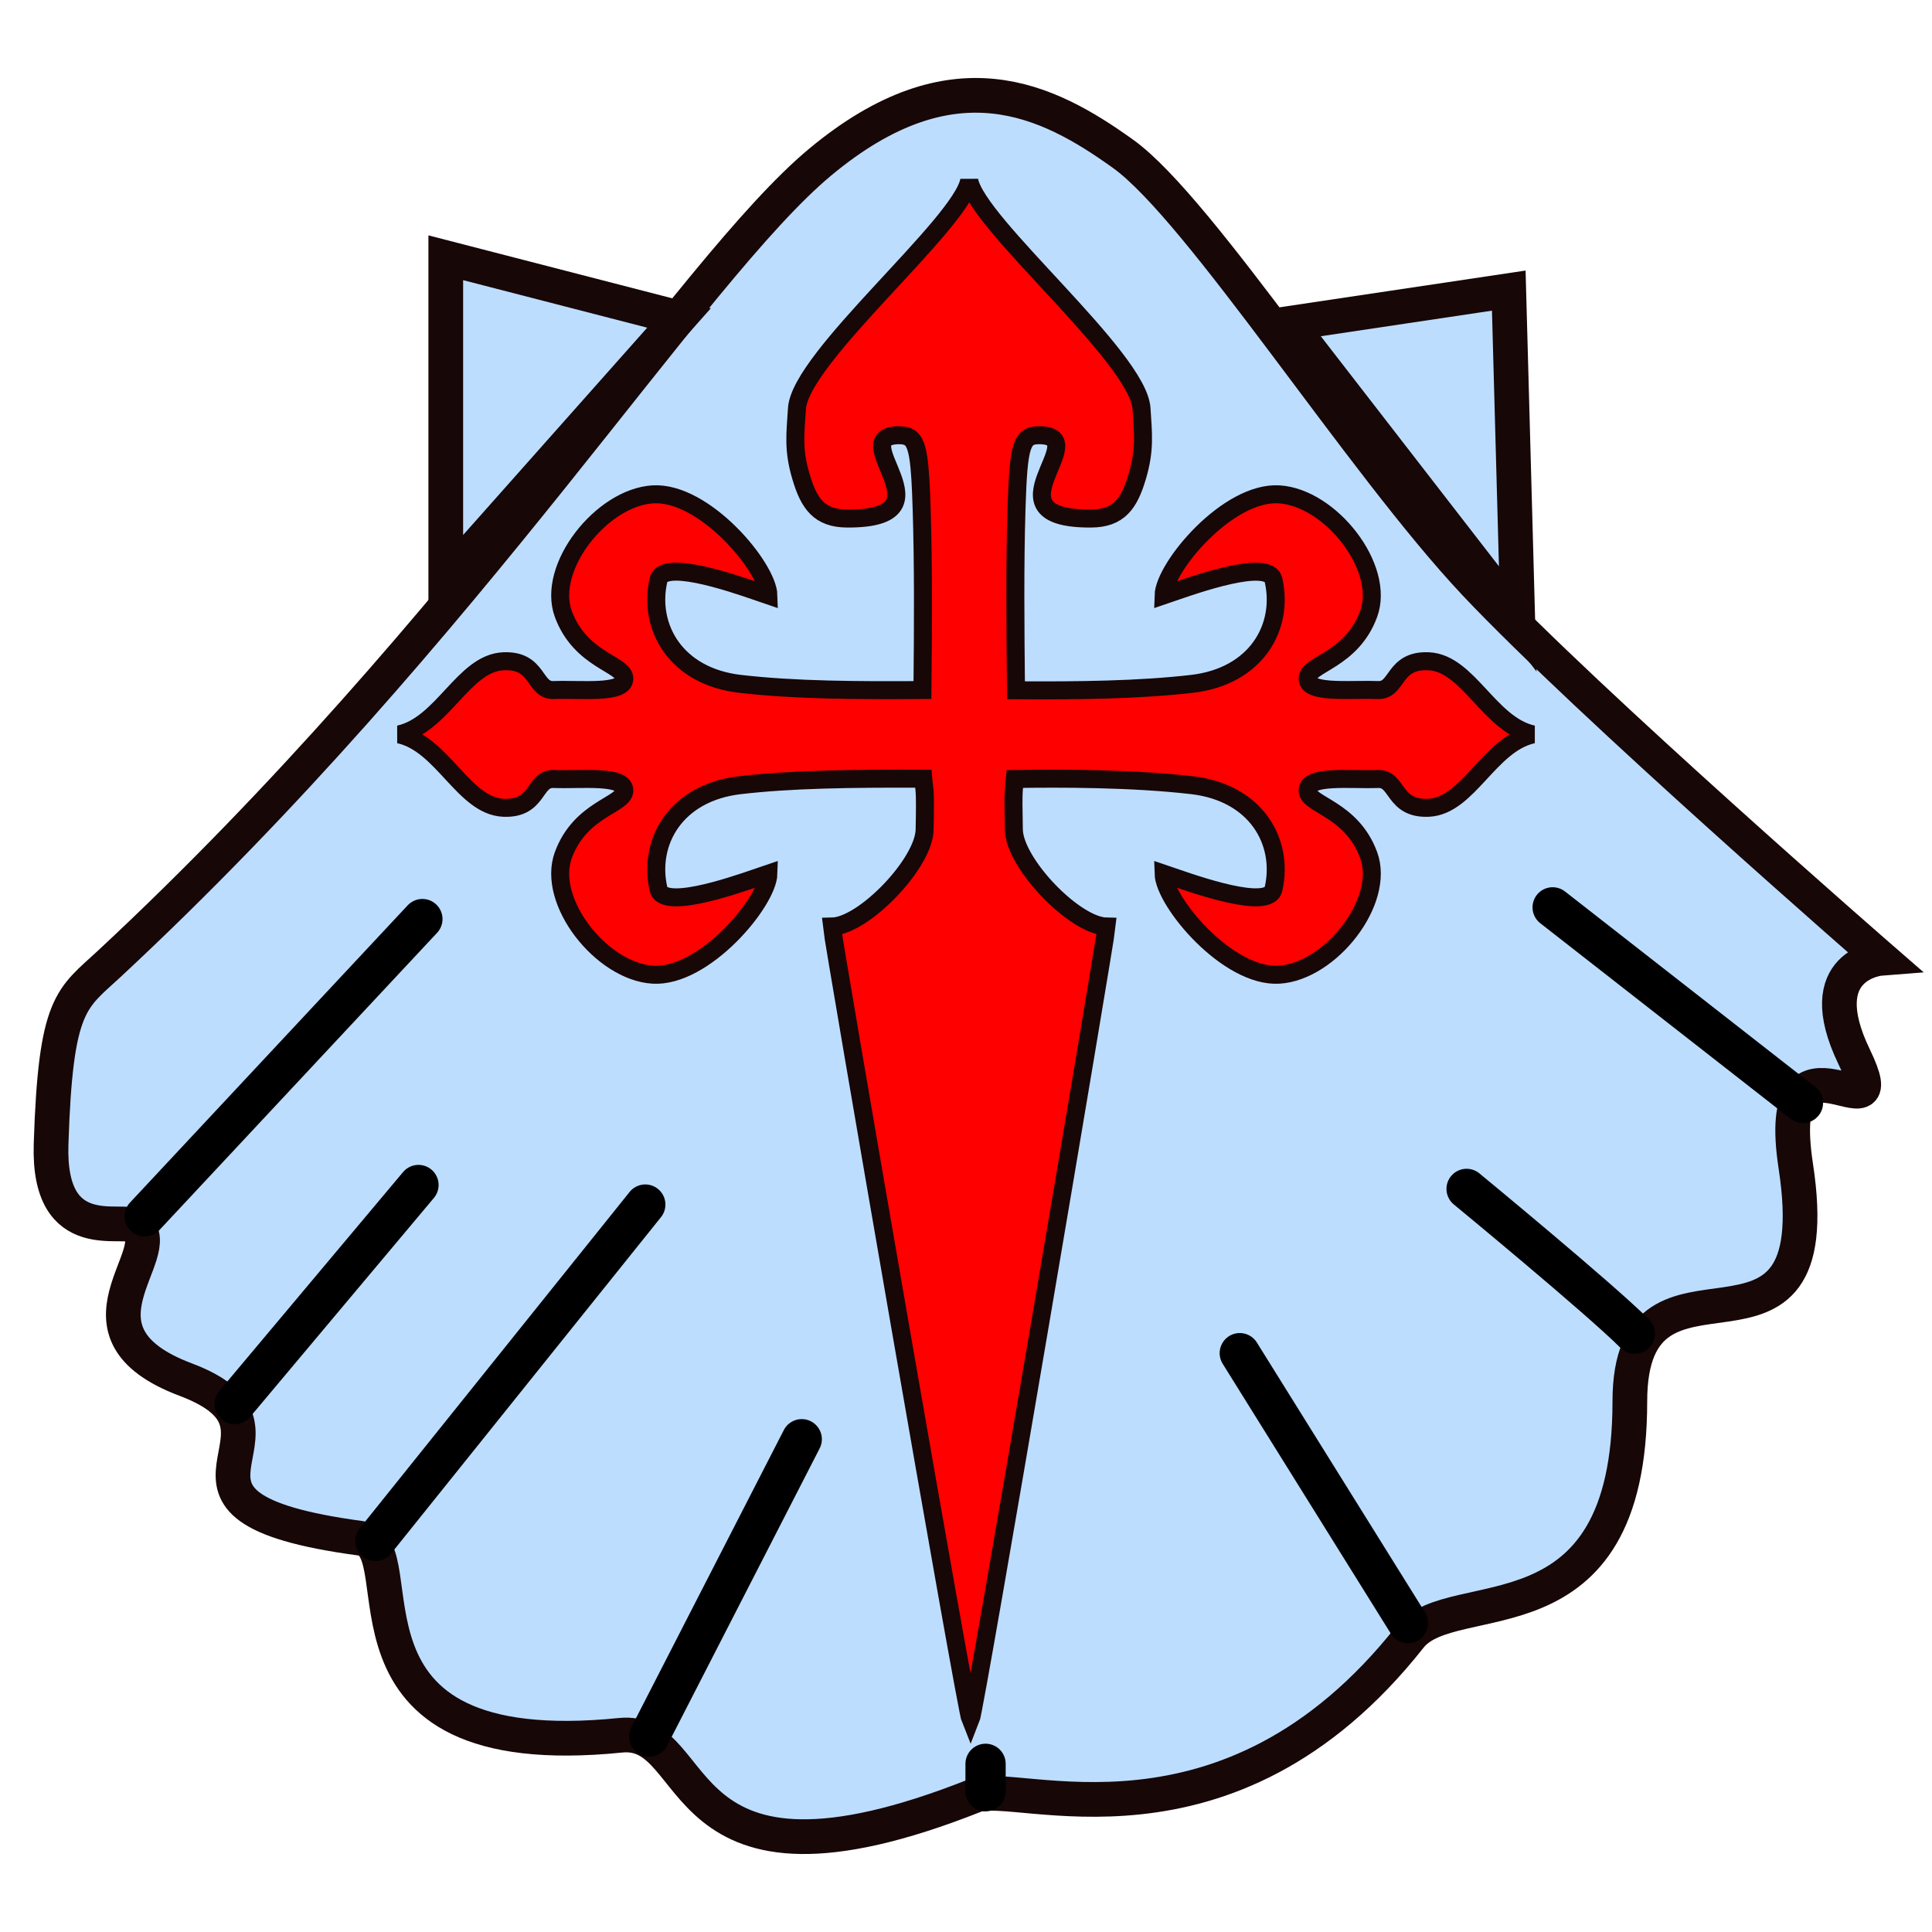
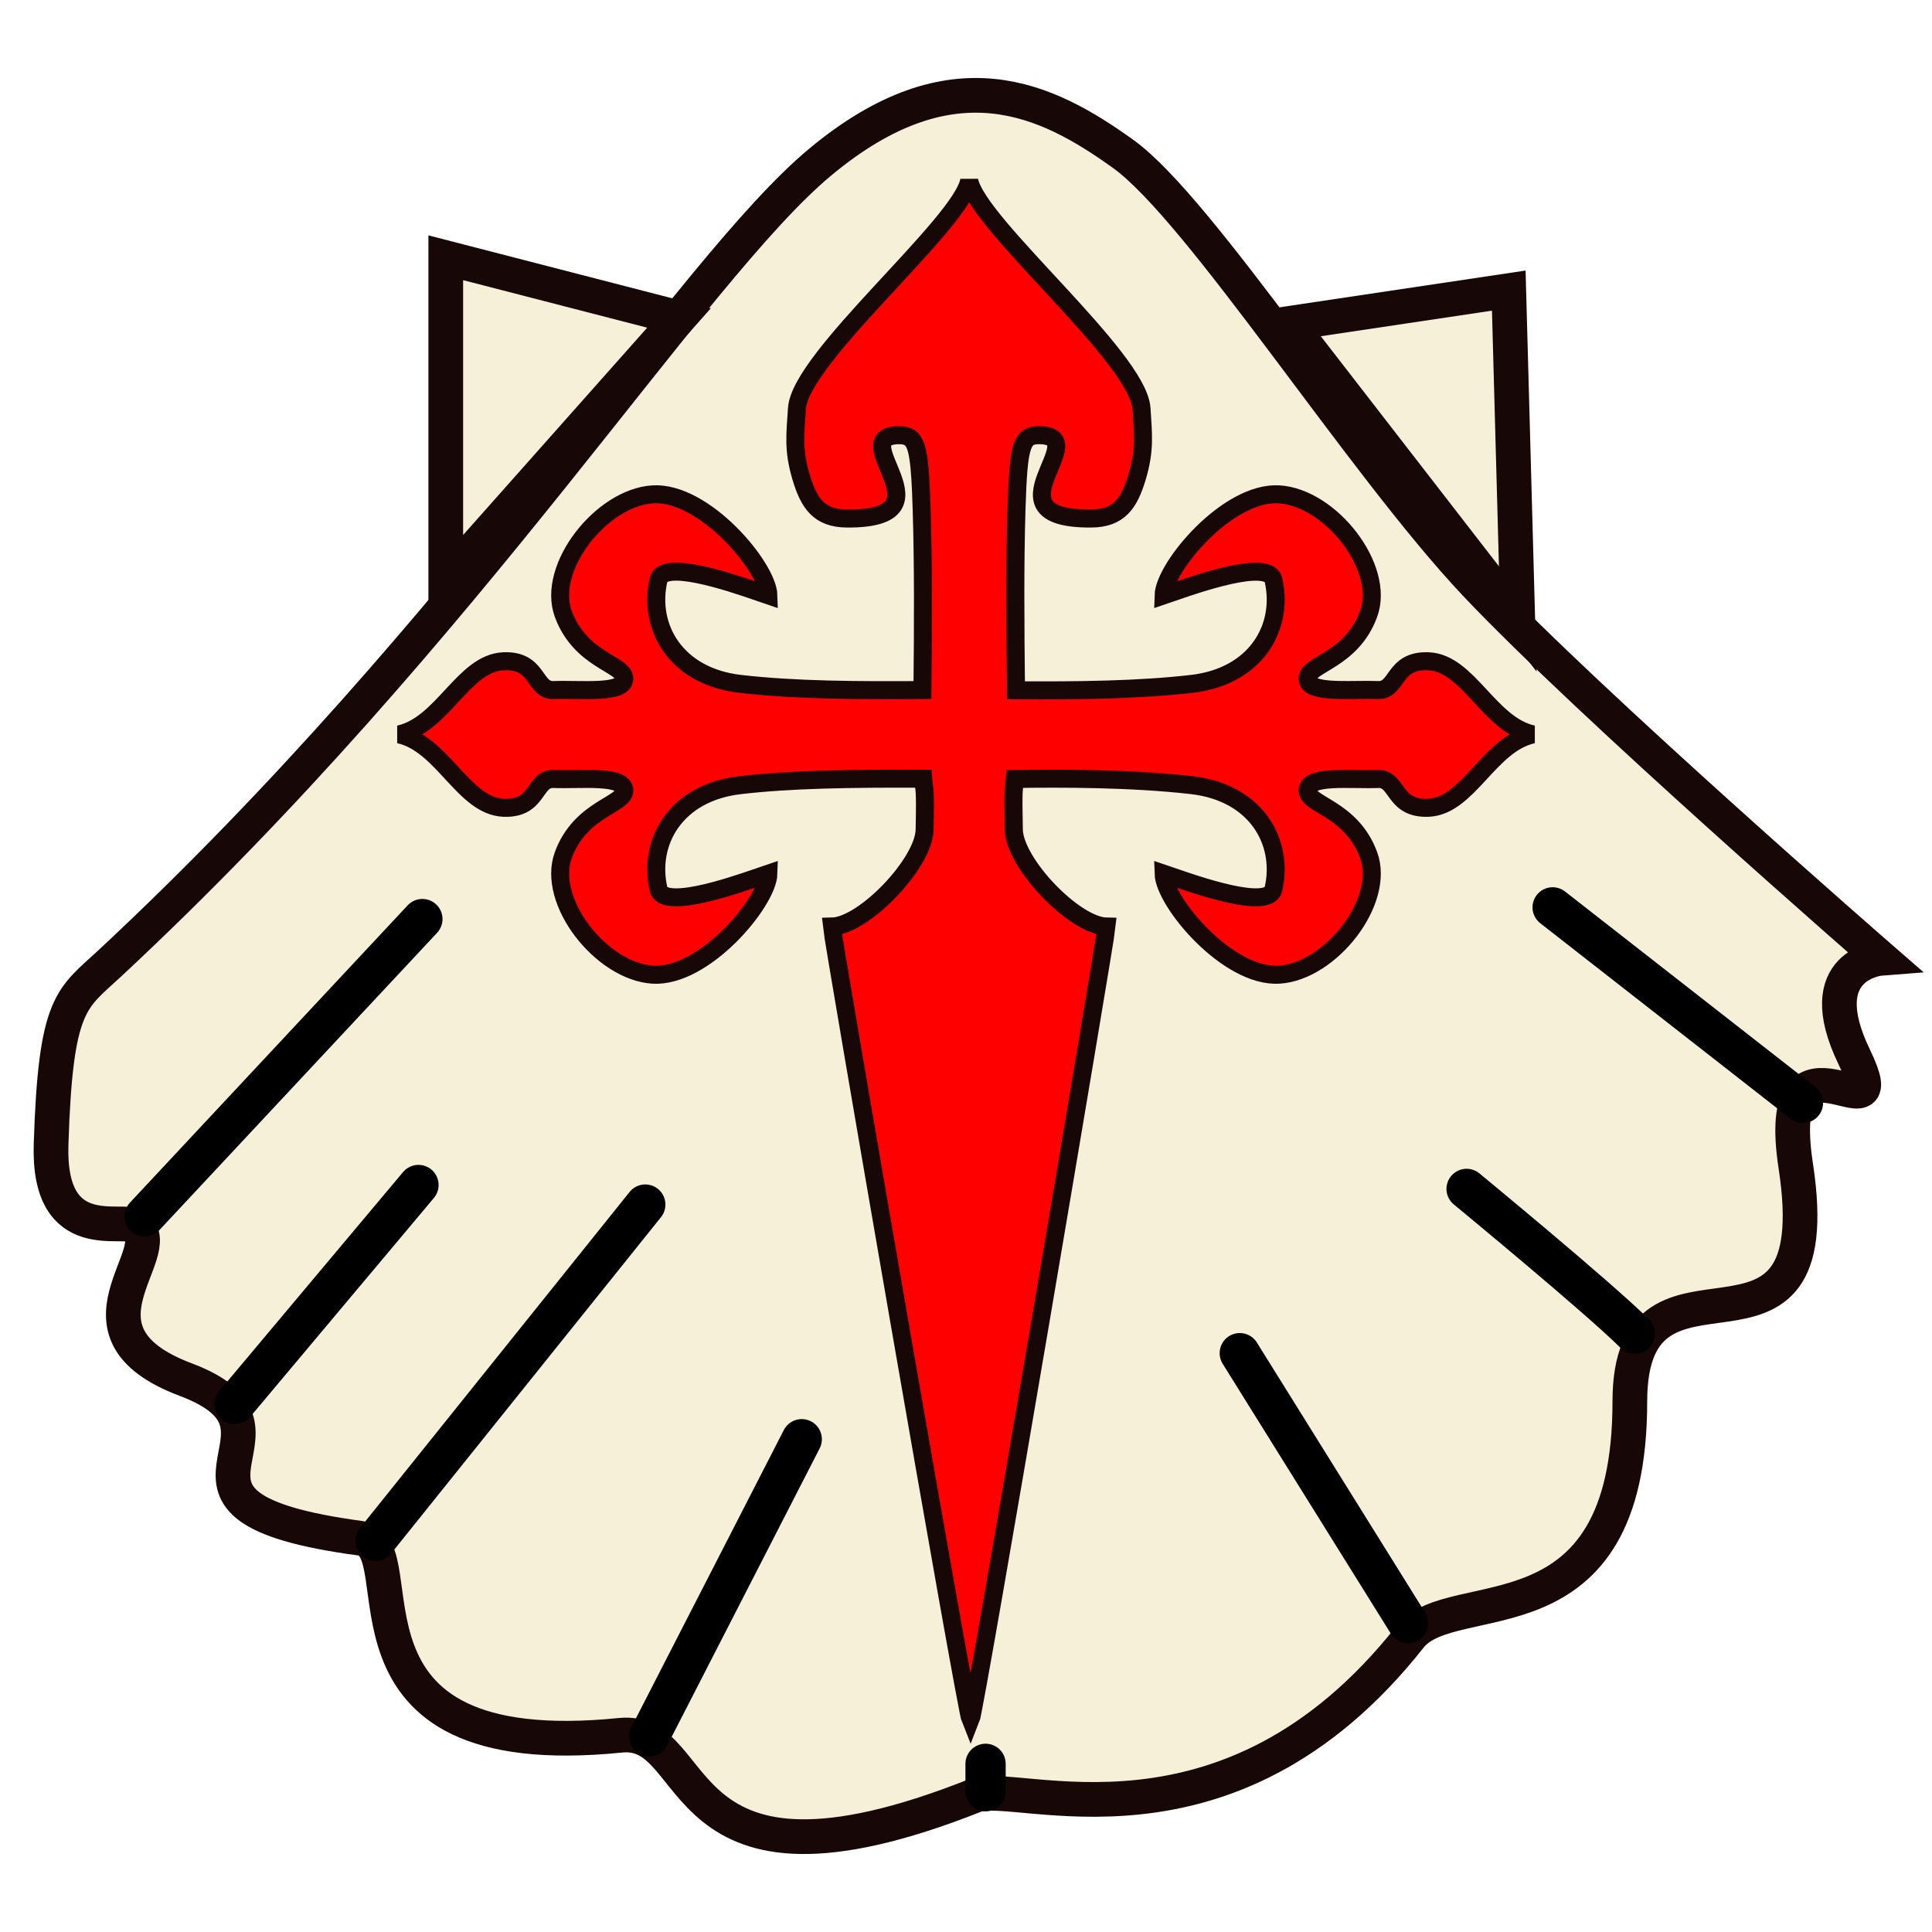
<svg xmlns="http://www.w3.org/2000/svg" width="48" height="48" id="svg2" version="1.0">
  <defs id="defs4">
    </defs>
  <g id="layer2" style="display:inline">
-     <g id="g3217" style="fill:#bdddff;fill-opacity:1;stroke:#170707;stroke-opacity:1">
-       <path id="path3199" d="M 20.38,4.025 C 17.137,6.722 11.695,15.589 2.718,23.943 C 1.775,24.82 1.38,24.894 1.269,28.429 C 1.187,31.014 3.084,30.219 3.386,30.469 C 4.187,31.13 1.495,33.101 4.612,34.275 C 8.03,35.563 2.926,37.411 8.958,38.218 C 10.401,38.411 7.84,43.88 15.421,43.112 C 17.527,42.899 16.534,47.658 24.224,44.608 C 25.245,44.203 30.48,46.432 35.033,40.665 C 36.096,39.319 40.493,40.961 40.493,34.819 C 40.493,30.333 45.508,34.819 44.616,28.973 C 44.011,25.006 47.179,28.565 46.065,26.254 C 44.951,23.943 46.734,23.807 46.734,23.807 C 46.734,23.807 39.476,17.494 36.649,14.494 C 33.822,11.493 29.829,5.203 27.901,3.821 C 26.024,2.475 23.675,1.284 20.38,4.025 z" style="fill:#bdddff;fill-opacity:1;fill-rule:evenodd;stroke:#170707;stroke-width:0.862;stroke-linecap:butt;stroke-linejoin:miter;stroke-miterlimit:4;stroke-dasharray:none;stroke-opacity:1" />
-       <path id="path3203" d="M 16.87,7.9 L 11.075,6.404 L 11.075,14.426 L 16.87,7.9 z" style="fill:#bdddff;fill-opacity:1;fill-rule:evenodd;stroke:#170707;stroke-width:0.862;stroke-linecap:butt;stroke-linejoin:miter;stroke-miterlimit:4;stroke-dasharray:none;stroke-opacity:1" />
-       <path id="path3205" d="M 32.024,8.036 L 37.485,7.22 L 37.708,15.377 L 32.024,8.036 z" style="fill:#bdddff;fill-opacity:1;fill-rule:evenodd;stroke:#170707;stroke-width:0.862;stroke-linecap:butt;stroke-linejoin:miter;stroke-miterlimit:4;stroke-dasharray:none;stroke-opacity:1" />
+     <g id="g3217" style="fill:#f6f0d8;fill-opacity:1;stroke:#170707;stroke-opacity:1">
+       <path id="path3199" d="M 20.38,4.025 C 17.137,6.722 11.695,15.589 2.718,23.943 C 1.775,24.82 1.38,24.894 1.269,28.429 C 1.187,31.014 3.084,30.219 3.386,30.469 C 4.187,31.13 1.495,33.101 4.612,34.275 C 8.03,35.563 2.926,37.411 8.958,38.218 C 10.401,38.411 7.84,43.88 15.421,43.112 C 17.527,42.899 16.534,47.658 24.224,44.608 C 25.245,44.203 30.48,46.432 35.033,40.665 C 36.096,39.319 40.493,40.961 40.493,34.819 C 40.493,30.333 45.508,34.819 44.616,28.973 C 44.011,25.006 47.179,28.565 46.065,26.254 C 44.951,23.943 46.734,23.807 46.734,23.807 C 46.734,23.807 39.476,17.494 36.649,14.494 C 33.822,11.493 29.829,5.203 27.901,3.821 C 26.024,2.475 23.675,1.284 20.38,4.025 z" style="fill:#f6f0d8;fill-opacity:1;fill-rule:evenodd;stroke:#170707;stroke-width:0.862;stroke-linecap:butt;stroke-linejoin:miter;stroke-miterlimit:4;stroke-dasharray:none;stroke-opacity:1" />
+       <path id="path3203" d="M 16.87,7.9 L 11.075,6.404 L 11.075,14.426 L 16.87,7.9 z" style="fill:#f6f0d8;fill-opacity:1;fill-rule:evenodd;stroke:#170707;stroke-width:0.862;stroke-linecap:butt;stroke-linejoin:miter;stroke-miterlimit:4;stroke-dasharray:none;stroke-opacity:1" />
+       <path id="path3205" d="M 32.024,8.036 L 37.485,7.22 L 37.708,15.377 L 32.024,8.036 z" style="fill:#f6f0d8;fill-opacity:1;fill-rule:evenodd;stroke:#170707;stroke-width:0.862;stroke-linecap:butt;stroke-linejoin:miter;stroke-miterlimit:4;stroke-dasharray:none;stroke-opacity:1" />
    </g>
    <path style="fill:none;fill-rule:evenodd;stroke:#000000;stroke-width:1px;stroke-linecap:round;stroke-linejoin:miter;stroke-opacity:1" d="M 3.595,30.219 L 10.494,22.834" id="path3222" />
    <path style="fill:none;fill-rule:evenodd;stroke:#000000;stroke-width:1px;stroke-linecap:round;stroke-linejoin:round;stroke-opacity:1" d="M 5.83,34.883 L 10.397,29.441" id="path3224" />
    <path style="fill:none;fill-rule:evenodd;stroke:#000000;stroke-width:1px;stroke-linecap:round;stroke-linejoin:miter;stroke-opacity:1" d="M 9.328,38.283 L 16.032,29.927" id="path3226" />
    <path style="fill:none;fill-rule:evenodd;stroke:#000000;stroke-width:1px;stroke-linecap:round;stroke-linejoin:miter;stroke-opacity:1" d="M 16.13,43.142 L 19.919,35.757" id="path3228" />
    <path style="fill:none;fill-rule:evenodd;stroke:#000000;stroke-width:1px;stroke-linecap:round;stroke-linejoin:miter;stroke-opacity:1" d="M 24.486,44.502 L 24.486,43.822" id="path3232" />
    <path style="fill:none;fill-rule:evenodd;stroke:#000000;stroke-width:1px;stroke-linecap:round;stroke-linejoin:miter;stroke-opacity:1" d="M 34.98,40.324 L 30.802,33.619" id="path3234" />
    <path style="fill:none;fill-rule:evenodd;stroke:#000000;stroke-width:1px;stroke-linecap:round;stroke-linejoin:miter;stroke-opacity:1" d="M 40.615,33.134 C 39.741,32.259 36.437,29.538 36.437,29.538" id="path3236" />
    <path style="fill:none;fill-rule:evenodd;stroke:#000000;stroke-width:1px;stroke-linecap:round;stroke-linejoin:miter;marker-end:none;stroke-opacity:1" d="M 44.794,27.401 L 38.575,22.543" id="path3238" />
  </g>
  <g id="layer3">
    <path id="path9214" style="fill:#ff0000;fill-opacity:1;fill-rule:evenodd;stroke:#170707;stroke-width:0.447;stroke-linecap:butt;stroke-linejoin:miter;stroke-miterlimit:4;stroke-dasharray:none;stroke-opacity:1;display:inline" d="M 24.08,4.482 C 23.885,5.565 19.878,8.878 19.8,10.152 C 19.76,10.789 19.701,11.168 19.9,11.841 C 20.098,12.514 20.355,12.88 21.048,12.883 C 23.728,12.897 20.955,10.845 22.317,10.813 C 22.444,10.81 22.542,10.831 22.618,10.886 C 22.813,11.039 22.862,11.485 22.898,12.636 C 22.942,14.024 22.934,15.56 22.918,17.144 C 21.321,17.155 19.741,17.148 18.384,16.99 C 16.792,16.805 16.094,15.582 16.36,14.412 C 16.367,14.383 16.378,14.355 16.394,14.332 C 16.405,14.317 16.425,14.298 16.44,14.285 C 16.861,13.975 18.605,14.628 19.092,14.793 C 19.072,14.087 17.494,12.204 16.22,12.282 C 14.946,12.36 13.572,14.101 13.996,15.254 C 14.421,16.409 15.51,16.497 15.512,16.857 C 15.514,17.249 14.444,17.118 13.756,17.144 C 13.255,17.163 13.392,16.389 12.507,16.429 C 11.519,16.473 10.999,18.006 9.916,18.246 C 10.999,18.485 11.519,20.024 12.507,20.069 C 13.392,20.108 13.255,19.335 13.756,19.354 C 14.444,19.38 15.514,19.249 15.512,19.641 C 15.51,20 14.421,20.089 13.996,21.244 C 13.572,22.396 14.946,24.137 16.22,24.216 C 17.494,24.294 19.072,22.41 19.092,21.705 C 18.605,21.869 16.861,22.523 16.44,22.212 C 16.425,22.2 16.405,22.181 16.394,22.166 C 16.378,22.143 16.367,22.115 16.36,22.085 C 16.094,20.916 16.792,19.692 18.384,19.508 C 19.64,19.362 21.085,19.34 22.938,19.347 C 22.964,19.668 22.995,19.525 22.972,20.616 C 22.954,21.45 21.46,23.006 20.668,23.02 C 20.707,23.424 23.989,42.443 24.114,42.741 C 24.237,42.443 27.453,23.424 27.493,23.02 C 26.7,23.006 25.206,21.45 25.189,20.616 C 25.166,19.531 25.19,19.668 25.215,19.354 C 26.339,19.337 28.115,19.334 29.616,19.508 C 31.208,19.692 31.906,20.916 31.64,22.085 C 31.637,22.099 31.631,22.113 31.626,22.125 C 31.621,22.137 31.614,22.155 31.606,22.166 C 31.291,22.579 29.416,21.876 28.908,21.705 C 28.928,22.41 30.506,24.294 31.78,24.216 C 33.054,24.137 34.428,22.396 34.004,21.244 C 33.579,20.089 32.49,20 32.488,19.641 C 32.486,19.249 33.55,19.38 34.237,19.354 C 34.738,19.335 34.608,20.108 35.493,20.069 C 36.481,20.024 37.001,18.485 38.084,18.246 C 37.001,18.006 36.481,16.473 35.493,16.429 C 34.608,16.389 34.738,17.163 34.237,17.144 C 33.646,17.121 32.774,17.212 32.541,16.99 C 32.507,16.955 32.487,16.909 32.488,16.857 C 32.49,16.497 33.579,16.409 34.004,15.254 C 34.428,14.101 33.054,12.36 31.78,12.282 C 30.506,12.204 28.928,14.087 28.908,14.793 C 29.416,14.621 31.291,13.919 31.606,14.332 C 31.622,14.355 31.633,14.383 31.64,14.412 C 31.906,15.582 31.208,16.805 29.616,16.99 C 28.305,17.142 26.784,17.16 25.242,17.15 C 25.226,15.565 25.212,14.026 25.255,12.636 C 25.306,11.034 25.378,10.802 25.843,10.813 C 27.205,10.845 24.425,12.897 27.105,12.883 C 27.799,12.88 28.055,12.514 28.254,11.841 C 28.453,11.168 28.4,10.789 28.361,10.152 C 28.282,8.878 24.276,5.565 24.08,4.482 z" />
  </g>
</svg>
